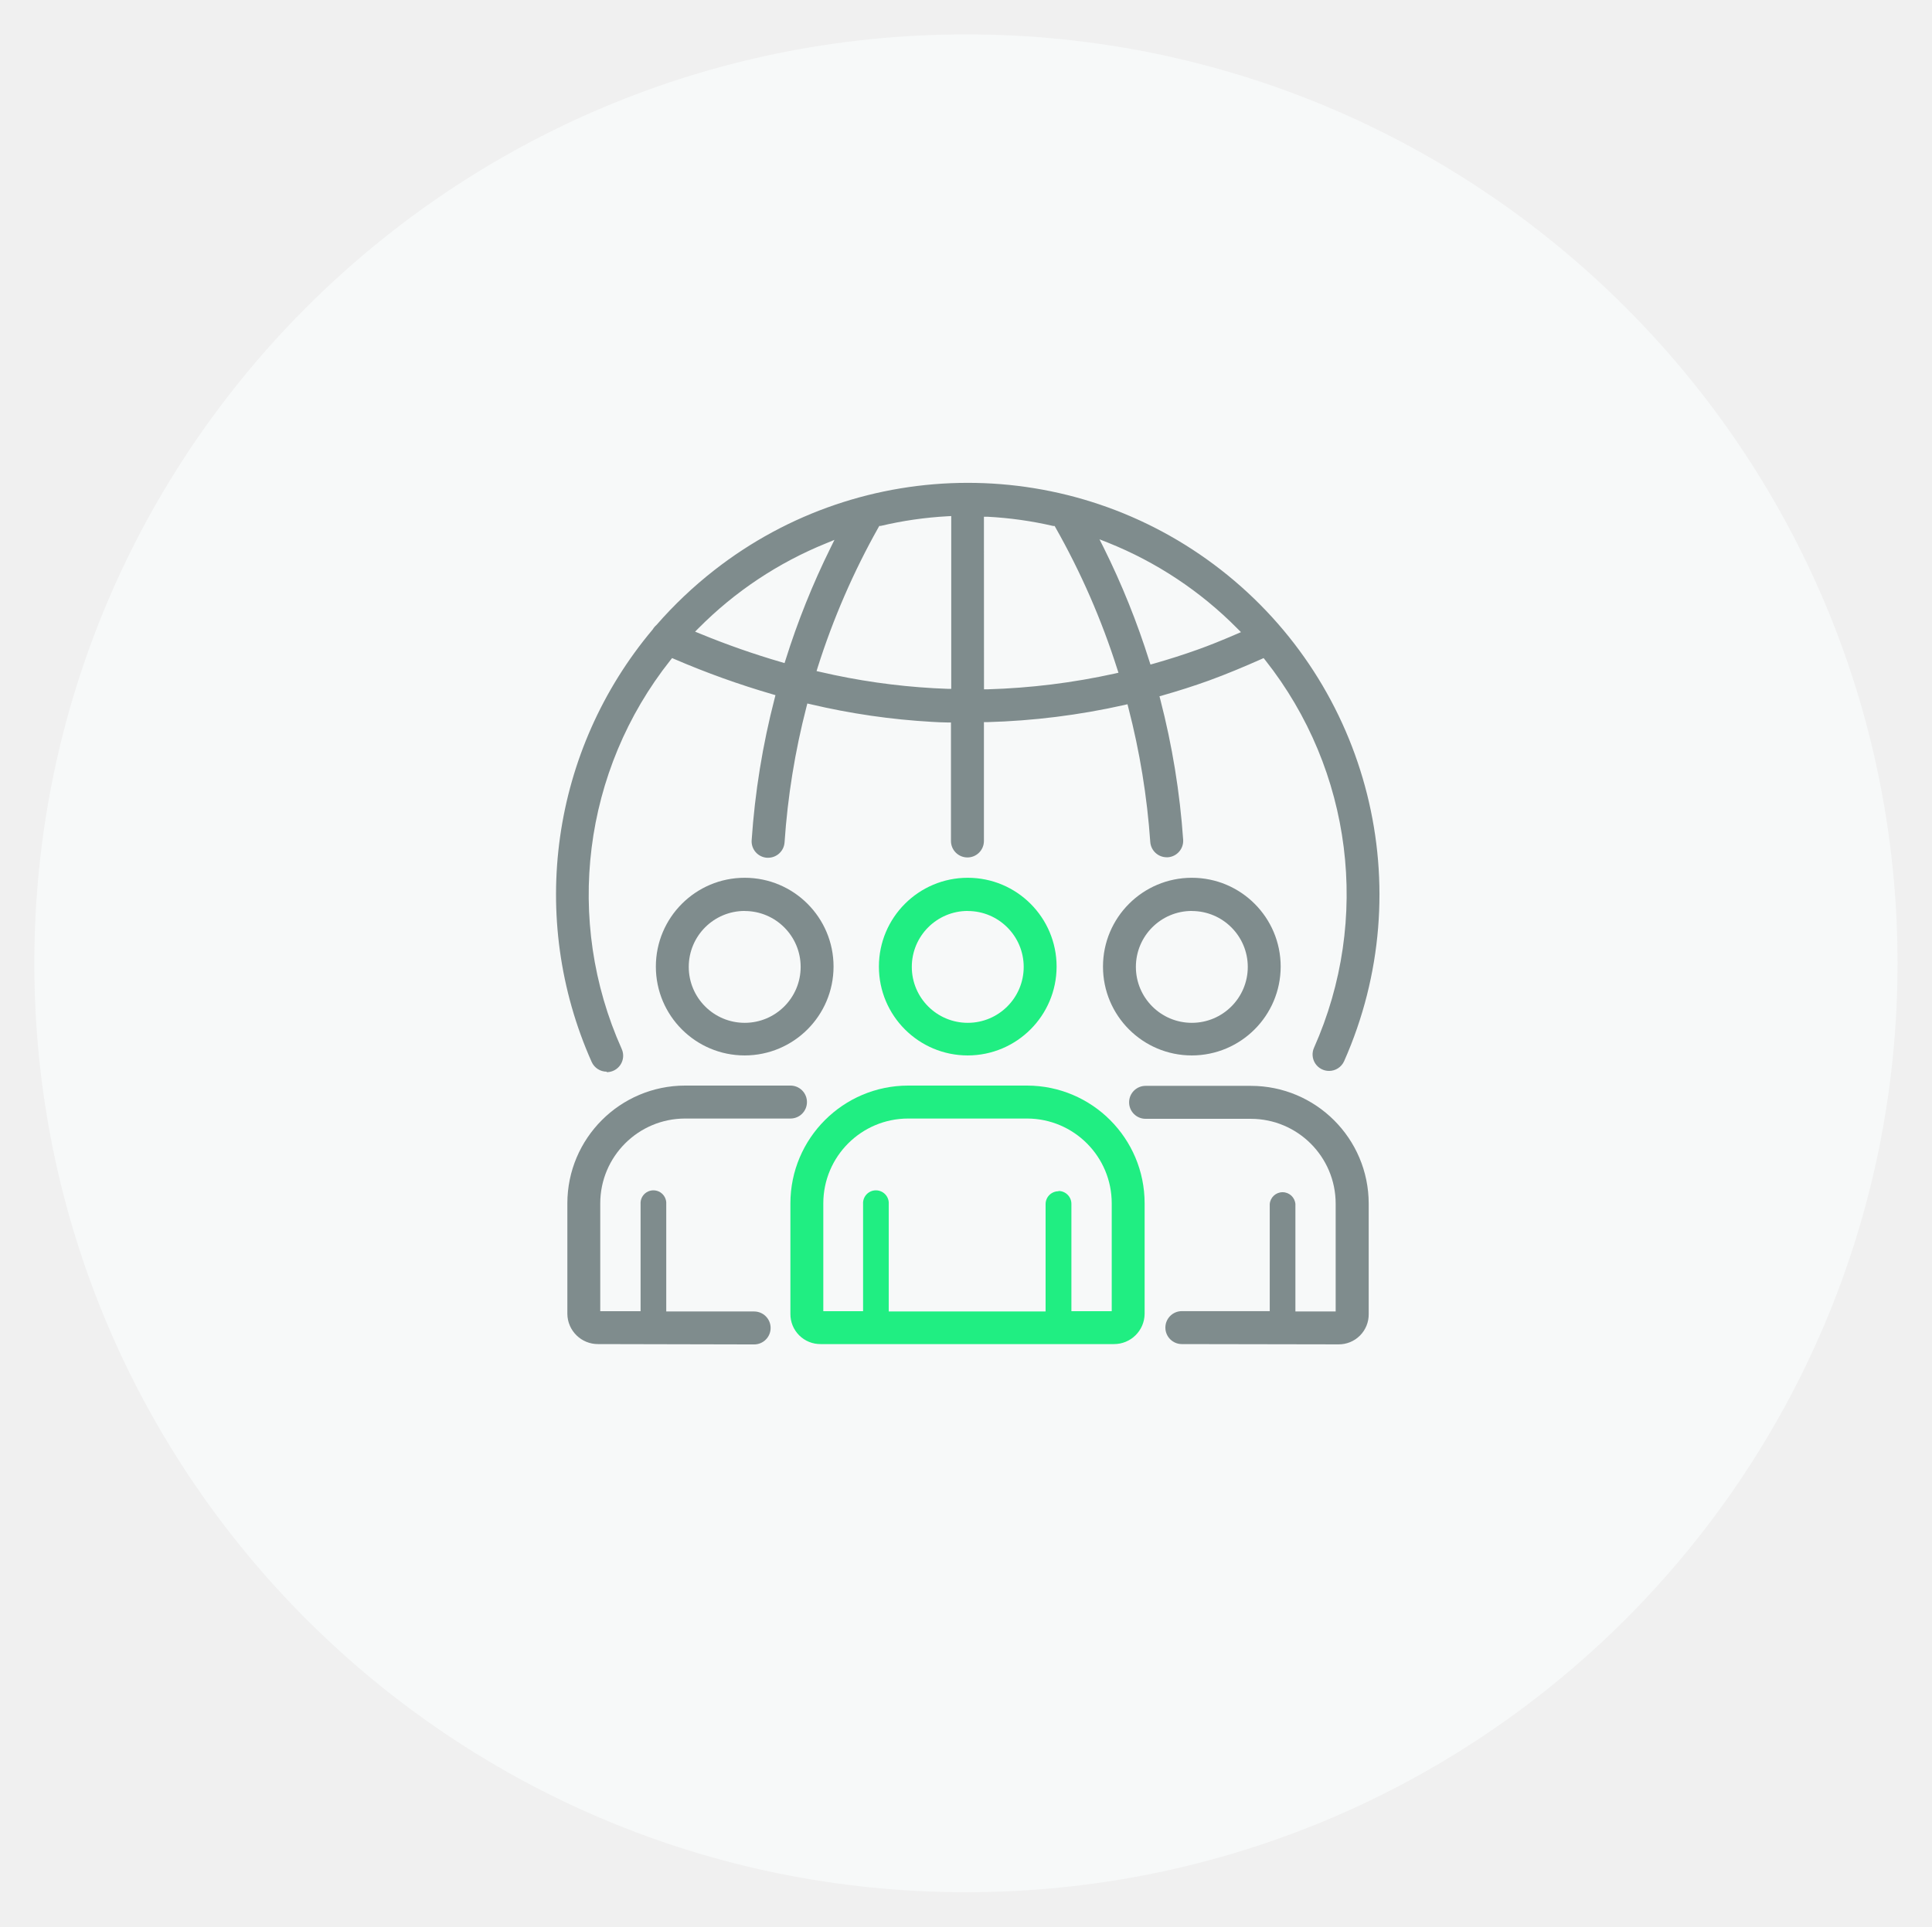
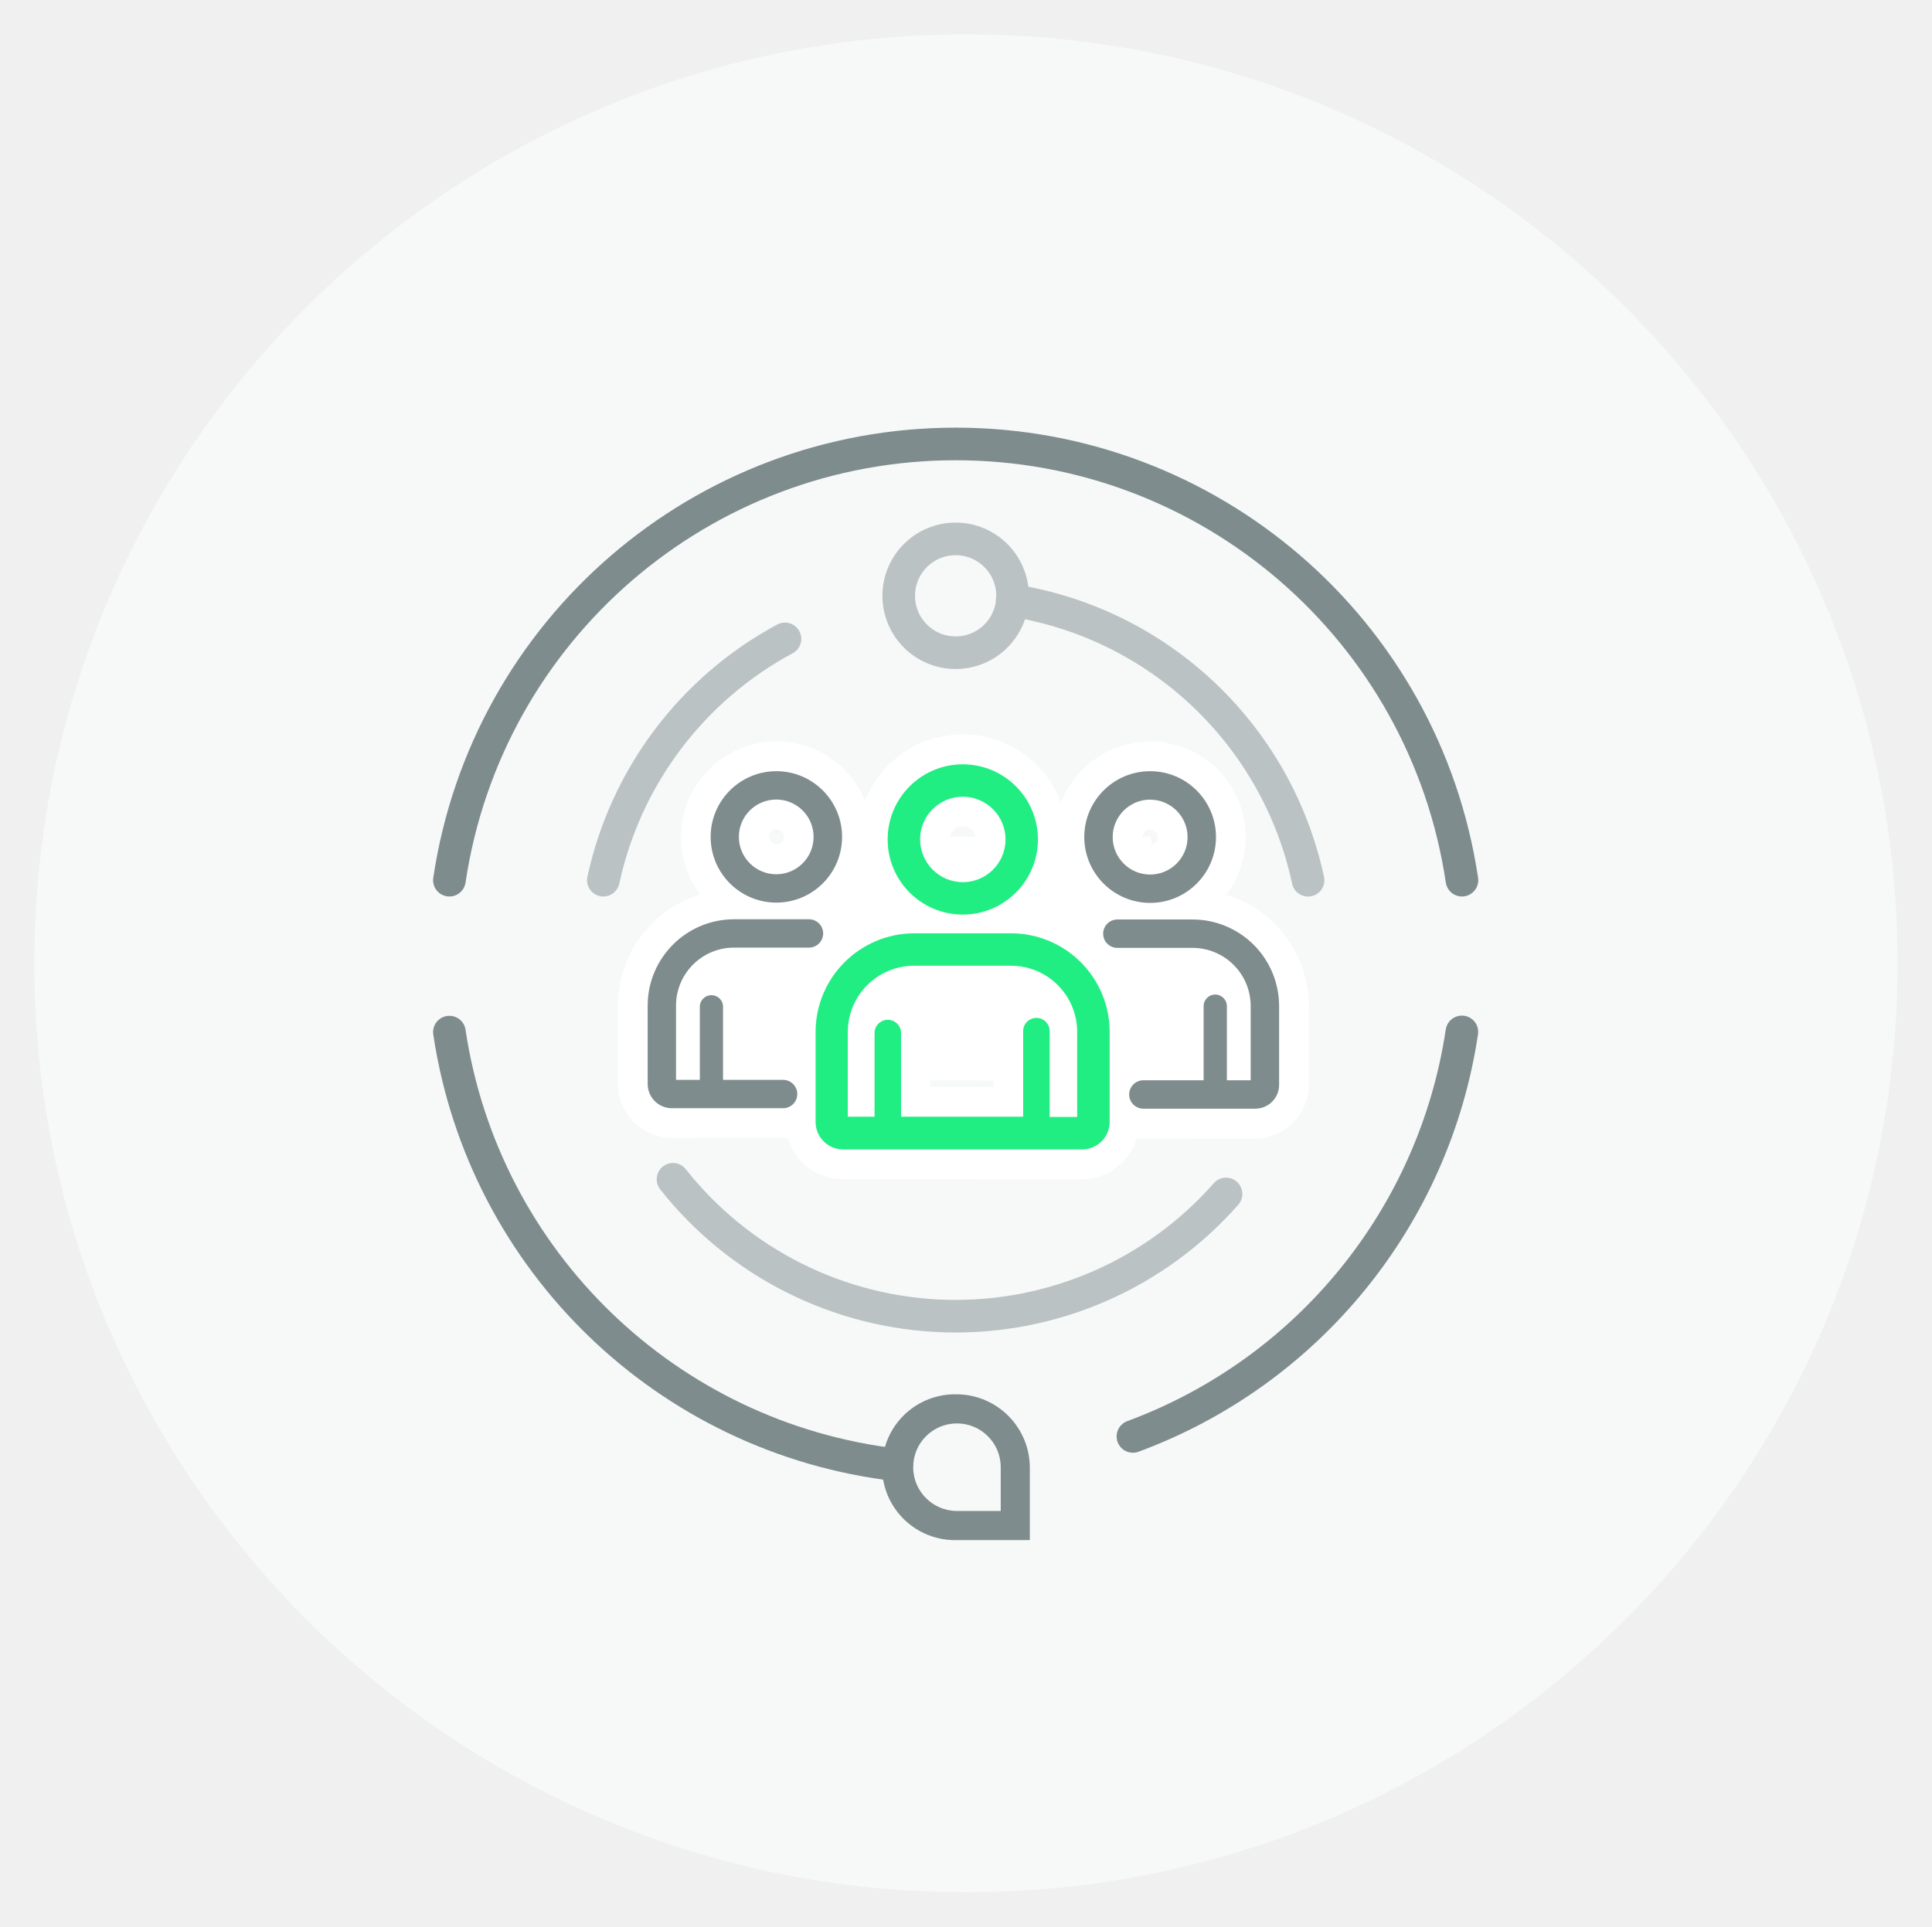
- <svg xmlns="http://www.w3.org/2000/svg" id="Layer_5" data-name="Layer 5" viewBox="0 0 280.73 280">
+ <svg xmlns="http://www.w3.org/2000/svg" id="Layer_5_copy" data-name="Layer 5 copy" viewBox="0 0 280.73 280">
  <defs>
-     <style>.cls-1{fill:none;}.cls-2{clip-path:url(#clip-path);}.cls-3{fill:#f7f9f9;}.cls-4{fill:#7f8c8d;}.cls-5{fill:#20ee82;}</style>
+     <style>.cls-1,.cls-4{fill:none;}.cls-2{clip-path:url(#clip-path);}.cls-3{fill:#f7f9f9;}.cls-4{stroke:#7f8c8d;stroke-linecap:round;stroke-linejoin:round;stroke-width:4.74px;}.cls-5{opacity:0.5;}.cls-6{fill:#7f8c8d;}.cls-7{fill:#fff;}.cls-8{fill:#20ee82;}</style>
    <clipPath id="clip-path" transform="translate(-7059.64 -7060)">
      <path class="cls-1" d="M7064.63,7200c0,74.56,60.61,135,135.37,135s135.36-60.44,135.36-135-60.6-135-135.36-135-135.37,60.44-135.37,135" />
    </clipPath>
  </defs>
  <g class="cls-2">
    <rect class="cls-3" width="280.73" height="280" />
  </g>
-   <path class="cls-4" d="M7147.8,7215.75a2.4,2.4,0,0,1-2.19-1.42,59.82,59.82,0,0,1,8.88-62.86,2.67,2.67,0,0,1,.55-.65,60.69,60.69,0,0,1,8.36-7.93,59.81,59.81,0,0,1,91.55,71.33,2.4,2.4,0,0,1-2.19,1.42h0a2.39,2.39,0,0,1-2.19-3.36,54.85,54.85,0,0,0-7.08-56.34l-.24-.3-.35.16c-2.39,1.06-5,2.16-7.58,3.1-2.19.79-4.45,1.51-6.73,2.16l-.47.13.12.47a112.33,112.33,0,0,1,3.32,20.38,2.4,2.4,0,0,1-2.22,2.55h-.17a2.4,2.4,0,0,1-2.39-2.23,107.62,107.62,0,0,0-3.19-19.54l-.12-.47-.47.11a104,104,0,0,1-19.9,2.49h-.49v17.27a2.39,2.39,0,1,1-4.79,0V7165l-.48,0c-.76,0-1.52-.05-2.28-.09a101.67,101.67,0,0,1-17.63-2.56l-.48-.11-.12.47a107.75,107.75,0,0,0-3.19,19.72,2.4,2.4,0,0,1-2.39,2.23h-.16a2.39,2.39,0,0,1-2.23-2.55,112.49,112.49,0,0,1,3.34-20.61l.12-.47-.47-.14a122.17,122.17,0,0,1-14.2-5.1l-.35-.15-.24.3a54.83,54.83,0,0,0-7.08,56.51,2.39,2.39,0,0,1-2.19,3.37Zm54.82-55.57h.52a99.09,99.09,0,0,0,18.49-2.29l.53-.12-.17-.52a108,108,0,0,0-9-20.62l-.11-.19-.21,0a54.94,54.94,0,0,0-9.53-1.34l-.53,0Zm-5.31-25.15a55.11,55.11,0,0,0-9.69,1.4l-.21,0-.11.19a107.92,107.92,0,0,0-8.85,20.39l-.16.52.53.12a96.79,96.79,0,0,0,16.52,2.37l2,.09.52,0V7135Zm22.68,4.52a113.39,113.39,0,0,1,6.67,16.57l.15.46.47-.13c2.18-.62,4.35-1.31,6.44-2.06,1.65-.59,3.37-1.28,5.57-2.23l.67-.29-.52-.52a55.38,55.38,0,0,0-18.82-12.49l-1.22-.48Zm-40.31-.59a55.37,55.37,0,0,0-18.51,12.31l-.53.53.69.28a116.59,116.59,0,0,0,11.84,4.15l.47.14.15-.47a113.27,113.27,0,0,1,6.52-16.26l.58-1.18Z" transform="translate(-7059.64 -7060)" />
-   <path class="cls-5" d="M7200.26,7213.39a12.91,12.91,0,1,1,12.91-12.91,12.93,12.93,0,0,1-12.91,12.91m0-21a8.13,8.13,0,1,0,8.13,8.13,8.13,8.13,0,0,0-8.12-8.12" transform="translate(-7059.64 -7060)" />
-   <path class="cls-5" d="M7178.89,7255.34a4.35,4.35,0,0,1-4.4-4.4v-16.06a17.13,17.13,0,0,1,17.11-17.11h17.28a17.11,17.11,0,0,1,17.08,17.11v16.06a4.44,4.44,0,0,1-4.47,4.4Zm34.56-22.25a1.87,1.87,0,0,1,1.87,1.87v15.6h5.86v-15.67a12.32,12.32,0,0,0-12.29-12.33H7191.6a12.34,12.34,0,0,0-12.33,12.33v15.67h5.78V7235a1.87,1.87,0,1,1,3.73,0v15.6h22.79V7235a1.87,1.87,0,0,1,1.87-1.87" transform="translate(-7059.64 -7060)" />
-   <path class="cls-4" d="M7167.85,7213.39a12.91,12.91,0,1,1,12.91-12.91,12.93,12.93,0,0,1-12.91,12.91m0-21a8.13,8.13,0,1,0,8.13,8.13,8.13,8.13,0,0,0-8.12-8.12" transform="translate(-7059.64 -7060)" />
-   <path class="cls-4" d="M7146.56,7255.34a4.44,4.44,0,0,1-4.48-4.4v-16.06a17.13,17.13,0,0,1,17.11-17.11h15.31a2.39,2.39,0,1,1,0,4.79h-15.31a12.34,12.34,0,0,0-12.33,12.33v15.67h5.86V7235a1.87,1.87,0,1,1,3.73,0v15.6h12.77a2.39,2.39,0,1,1,0,4.79Z" transform="translate(-7059.64 -7060)" />
-   <path class="cls-4" d="M7232.82,7213.39a12.91,12.91,0,1,1,12.91-12.91,12.93,12.93,0,0,1-12.91,12.91m0-21a8.13,8.13,0,1,0,8.13,8.13,8.13,8.13,0,0,0-8.12-8.12" transform="translate(-7059.64 -7060)" />
-   <path class="cls-4" d="M7231.37,7255.34a2.39,2.39,0,1,1,0-4.79h12.77V7235a1.87,1.87,0,0,1,3.73,0v15.6h5.85v-15.67a12.34,12.34,0,0,0-12.32-12.33H7226.1a2.39,2.39,0,0,1,0-4.79h15.31a17.13,17.13,0,0,1,17.11,17.11v16.06a4.35,4.35,0,0,1-4.4,4.4Z" transform="translate(-7059.64 -7060)" />
+   <path class="cls-4" d="M7224.26,7268.76a74.45,74.45,0,0,0,47.8-58.79" transform="translate(-7059.64 -7060)" />
+   <path class="cls-4" d="M7124.94,7187.92a74.38,74.38,0,0,1,147.13,0" transform="translate(-7059.64 -7060)" />
+   <path class="cls-4" d="M7124.94,7210a74.43,74.43,0,0,0,65,62.9" transform="translate(-7059.64 -7060)" />
+   <g class="cls-5">
+     <circle class="cls-4" cx="138.86" cy="86.59" r="8.27" />
+     <path class="cls-4" d="M7147.31,7187.92a52.37,52.37,0,0,1,26.39-35.07" transform="translate(-7059.64 -7060)" />
+     <path class="cls-4" d="M7157.43,7231.39a52.33,52.33,0,0,0,80.36,2.13" transform="translate(-7059.64 -7060)" />
+     <path class="cls-4" d="M7206.71,7147.26a52.28,52.28,0,0,1,43,40.67" transform="translate(-7059.64 -7060)" />
+   </g>
+   <path class="cls-6" d="M7198.77,7262.64a10.6,10.6,0,1,0-.08,21.19h10.59v-10.46a10.68,10.68,0,0,0-10.51-10.73m6.28,10.59v6.36h-6.36a6.36,6.36,0,1,1,6.36-6.36" transform="translate(-7059.64 -7060)" />
+   <polygon class="cls-7" points="105.07 146.19 118.26 121.63 167.13 121.63 176.7 157.09 105.07 156.94 105.07 146.19" />
+   <path class="cls-7" d="M7199.54,7197.2a15.23,15.23,0,1,1,15.22-15.23A15.24,15.24,0,0,1,7199.54,7197.2Zm0-17.13a1.9,1.9,0,1,0,1.9,1.9A1.9,1.9,0,0,0,7199.54,7180.07Z" transform="translate(-7059.64 -7060)" />
+   <path class="cls-7" d="M7210.46,7182a10.92,10.92,0,1,0-10.92,10.92A10.93,10.93,0,0,0,7210.46,7182Zm-17.13,0a6.21,6.21,0,1,1,6.21,6.21A6.22,6.22,0,0,1,7193.34,7182Z" transform="translate(-7059.64 -7060)" />
+   <path class="cls-7" d="M7182.14,7231.35a8.21,8.21,0,0,1-8.3-8.3V7210a18.67,18.67,0,0,1,18.64-18.64h14.07a18.65,18.65,0,0,1,18.62,18.64v13.07a8.34,8.34,0,0,1-8.36,8.3ZM7204,7218v-8a6.24,6.24,0,0,1,3-5.36l-.53,0h-14.07a5.14,5.14,0,0,0-.61,0,6.24,6.24,0,0,1,3,5.35v8Z" transform="translate(-7059.64 -7060)" />
+   <path class="cls-7" d="M7206.56,7195.64h-14.07a14.36,14.36,0,0,0-14.34,14.34v13.07a4,4,0,0,0,4,4h34.68a4,4,0,0,0,4.05-4V7210h0A14.34,14.34,0,0,0,7206.56,7195.64Zm-14.07,4.71h14.07a9.62,9.62,0,0,1,9.6,9.63v12.35h-4V7210a1.93,1.93,0,1,0-3.85,0v12.29h-17.74V7210a1.93,1.93,0,0,0-3.85,0v12.29h-3.89V7210A9.64,9.64,0,0,1,7192.49,7200.35Z" transform="translate(-7059.64 -7060)" />
+   <path class="cls-7" d="M7172.47,7195.49a13.86,13.86,0,1,1,13.86-13.86A13.87,13.87,0,0,1,7172.47,7195.49Zm0-15a1.12,1.12,0,1,0,1.12,1.12A1.13,1.13,0,0,0,7172.47,7180.51Z" transform="translate(-7059.64 -7060)" />
+   <path class="cls-7" d="M7182,7181.63a9.55,9.55,0,1,0-9.55,9.55A9.56,9.56,0,0,0,7182,7181.63Zm-15,0a5.43,5.43,0,1,1,5.43,5.43A5.44,5.44,0,0,1,7167,7181.63Z" transform="translate(-7059.64 -7060)" />
+   <path class="cls-7" d="M7157.3,7225.36a7.83,7.83,0,0,1-7.85-7.8v-11.43a16.87,16.87,0,0,1,16.85-16.85h10.9a6.37,6.37,0,0,1,0,12.73h-9.88a6,6,0,0,1,1.69,4.17v6.44h4.43a6.37,6.37,0,1,1,0,12.73Z" transform="translate(-7059.64 -7060)" />
+   <path class="cls-7" d="M7173.44,7216.94h-8.74v-10.75a1.69,1.69,0,0,0-3.37,0v10.75h-3.46v-10.8a8.43,8.43,0,0,1,8.42-8.42h10.9a2.06,2.06,0,0,0,0-4.12h-10.9a12.56,12.56,0,0,0-12.54,12.54v11.43a3.52,3.52,0,0,0,3.54,3.49h16.14a2.06,2.06,0,0,0,0-4.12Z" transform="translate(-7059.64 -7060)" />
+   <path class="cls-7" d="M7226.76,7195.52a13.87,13.87,0,1,1,13.87-13.87A13.89,13.89,0,0,1,7226.76,7195.52Zm0-15a1.13,1.13,0,1,0,1.13,1.13A1.14,1.14,0,0,0,7226.76,7180.52Z" transform="translate(-7059.64 -7060)" />
+   <path class="cls-7" d="M7226.76,7191.22a9.57,9.57,0,1,0-9.57-9.57A9.58,9.58,0,0,0,7226.76,7191.22Zm0-15a5.44,5.44,0,1,1-5.44,5.44A5.45,5.45,0,0,1,7226.76,7176.21Z" transform="translate(-7059.64 -7060)" />
+   <path class="cls-7" d="M7225.73,7225.45a6.37,6.37,0,1,1,0-12.74h4.45v-6.46a6,6,0,0,1,1.7-4.18H7222a6.37,6.37,0,0,1,0-12.74h10.93a16.89,16.89,0,0,1,16.87,16.87v11.46a7.81,7.81,0,0,1-7.8,7.8Z" transform="translate(-7059.64 -7060)" />
+   <path class="cls-7" d="M7232.89,7193.63H7222a2.06,2.06,0,0,0,0,4.13h10.93a8.45,8.45,0,0,1,8.44,8.44V7217h-3.46v-10.77a1.69,1.69,0,0,0-3.38,0V7217h-8.75a2.06,2.06,0,1,0,0,4.13H7242a3.46,3.46,0,0,0,3.5-3.5V7206.2h0A12.58,12.58,0,0,0,7232.89,7193.63Z" transform="translate(-7059.64 -7060)" />
+   <path class="cls-8" d="M7210.46,7182a10.92,10.92,0,1,0-10.92,10.92A10.93,10.93,0,0,0,7210.46,7182Zm-17.13,0a6.21,6.21,0,1,1,6.21,6.21A6.22,6.22,0,0,1,7193.34,7182Z" transform="translate(-7059.64 -7060)" />
+   <path class="cls-8" d="M7206.56,7195.64h-14.07a14.36,14.36,0,0,0-14.34,14.34v13.07a4,4,0,0,0,4,4h34.68a4,4,0,0,0,4.05-4V7210h0A14.34,14.34,0,0,0,7206.56,7195.64Zm-14.07,4.71h14.07a9.62,9.62,0,0,1,9.6,9.63v12.35h-4V7210a1.93,1.93,0,1,0-3.85,0v12.29h-17.74V7210a1.93,1.93,0,0,0-3.85,0v12.29h-3.89V7210A9.64,9.64,0,0,1,7192.49,7200.35Z" transform="translate(-7059.64 -7060)" />
+   <path class="cls-6" d="M7182,7181.63a9.55,9.55,0,1,0-9.55,9.55A9.56,9.56,0,0,0,7182,7181.63Zm-15,0a5.43,5.43,0,1,1,5.43,5.43A5.44,5.44,0,0,1,7167,7181.63Z" transform="translate(-7059.64 -7060)" />
+   <path class="cls-6" d="M7173.44,7216.94h-8.74v-10.75a1.69,1.69,0,0,0-3.37,0v10.75h-3.46v-10.8a8.43,8.43,0,0,1,8.42-8.42h10.9a2.06,2.06,0,0,0,0-4.12h-10.9a12.56,12.56,0,0,0-12.54,12.54v11.43a3.52,3.52,0,0,0,3.54,3.49h16.14a2.06,2.06,0,0,0,0-4.12Z" transform="translate(-7059.64 -7060)" />
+   <path class="cls-6" d="M7226.76,7191.22a9.57,9.57,0,1,0-9.57-9.57A9.58,9.58,0,0,0,7226.76,7191.22Zm0-15a5.44,5.44,0,1,1-5.44,5.44A5.45,5.45,0,0,1,7226.76,7176.21Z" transform="translate(-7059.64 -7060)" />
+   <path class="cls-6" d="M7232.89,7193.63H7222a2.06,2.06,0,0,0,0,4.13h10.93a8.45,8.45,0,0,1,8.44,8.44V7217h-3.46v-10.77a1.69,1.69,0,0,0-3.38,0V7217h-8.75a2.06,2.06,0,1,0,0,4.13H7242a3.46,3.46,0,0,0,3.5-3.5V7206.2h0A12.58,12.58,0,0,0,7232.89,7193.63Z" transform="translate(-7059.64 -7060)" />
</svg>
